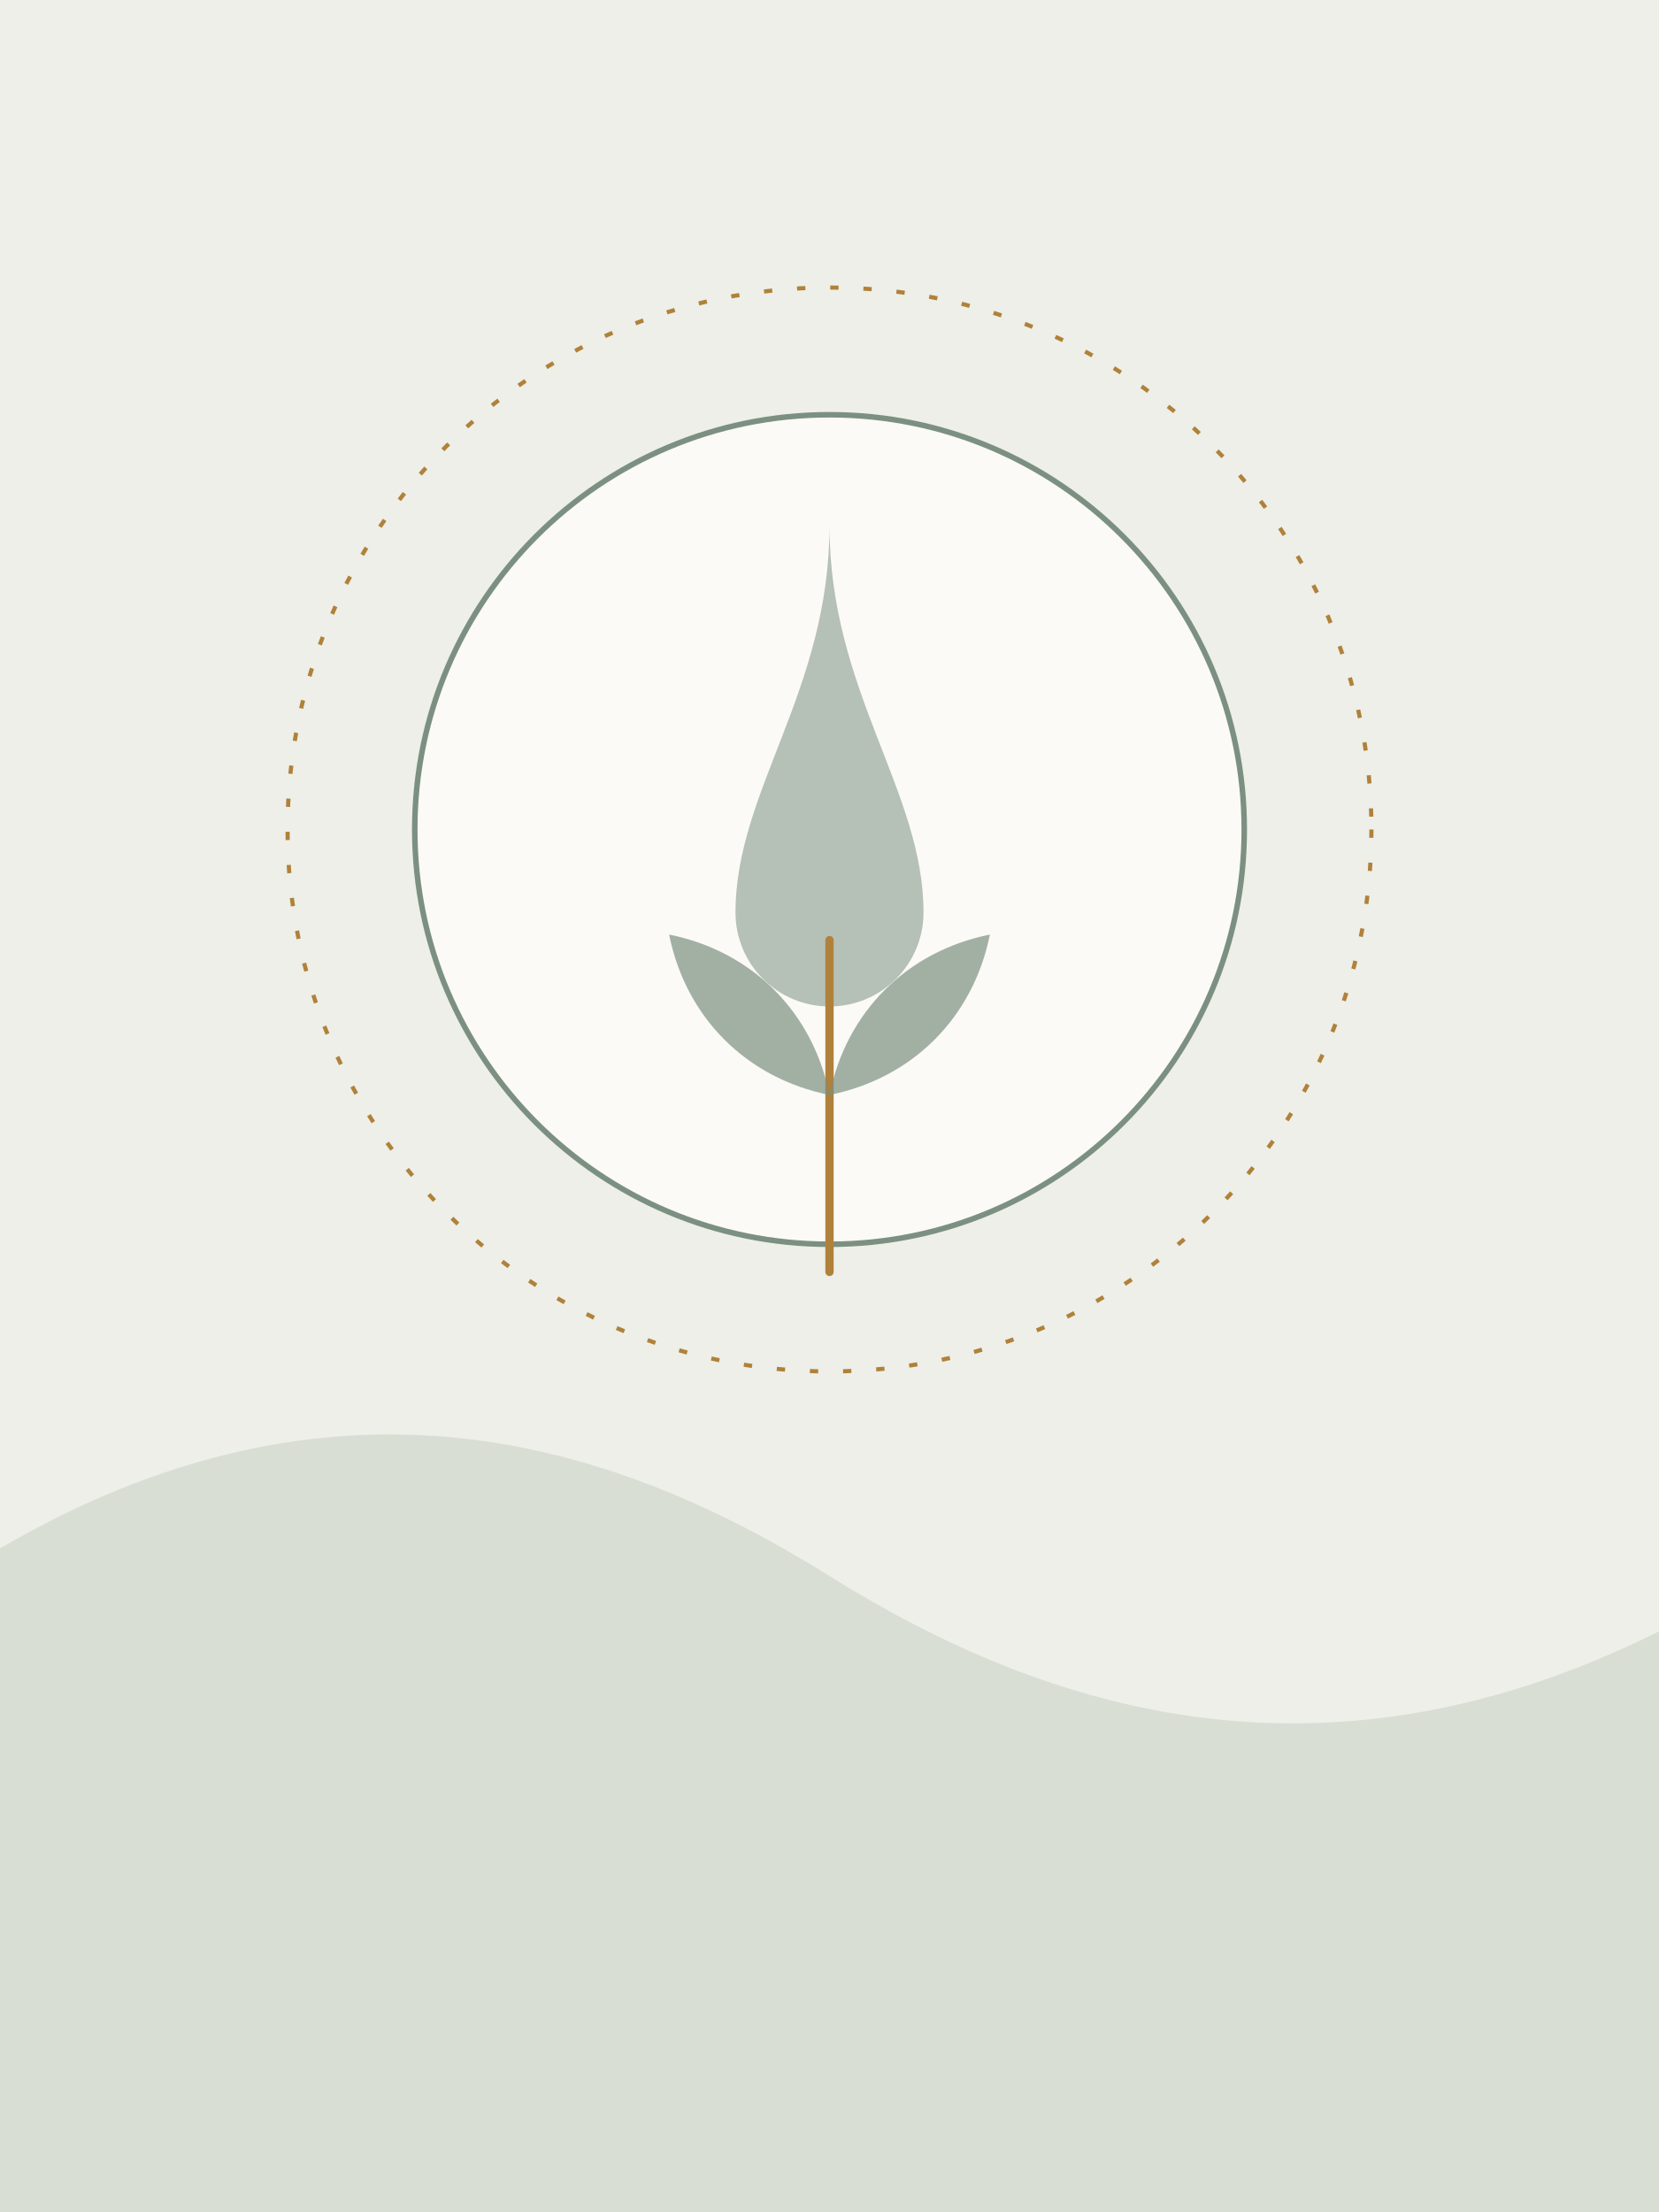
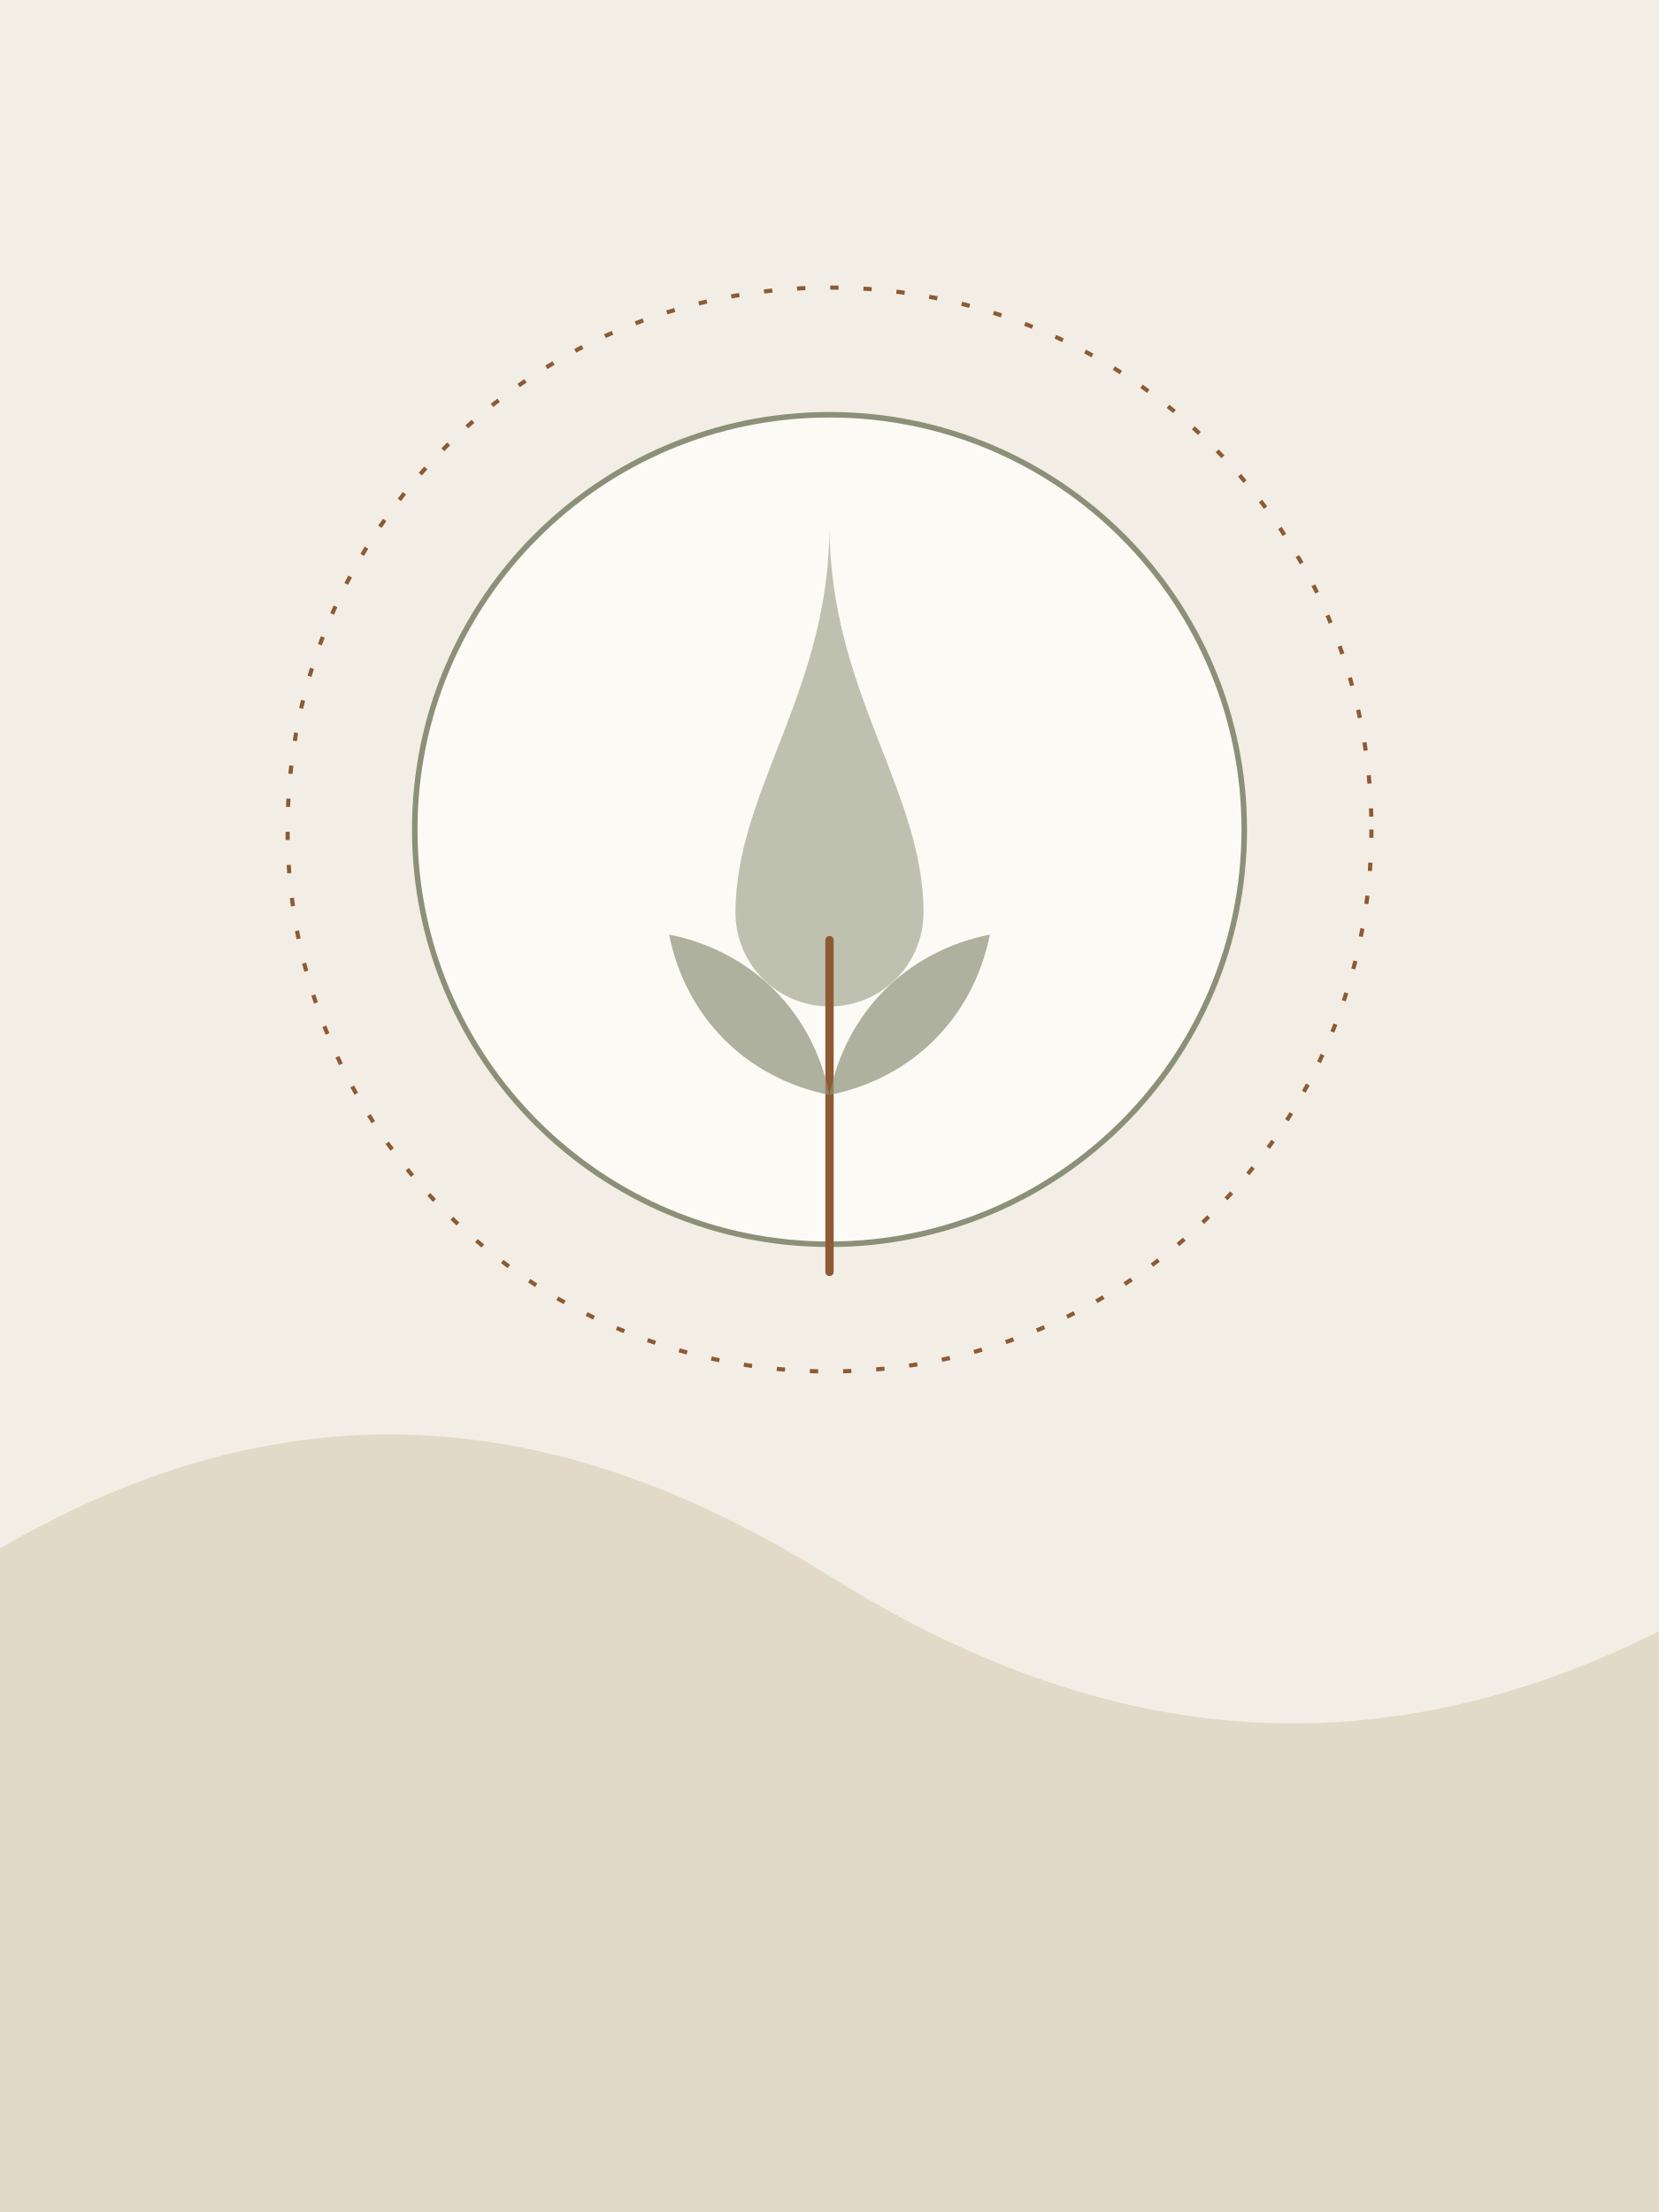
<svg xmlns="http://www.w3.org/2000/svg" viewBox="0 0 600 800" role="img" aria-label="Placeholder portrait illustration">
-   <rect width="600" height="800" fill="#EDEFE8" />
-   <path d="M0 560c120-70 220-40 300 10s180 80 300 20v210H0z" fill="#D8DED4" />
-   <circle cx="300" cy="300" r="150" fill="#FBFAF6" />
-   <circle cx="300" cy="300" r="150" fill="none" stroke="#7C9082" stroke-width="2" />
-   <path d="M300 190c0 60-34 96-34 140a34 34 0 0 0 68 0c0-44-34-80-34-140z" fill="#7C9082" opacity=".55" />
-   <path d="M300 340v120" stroke="#B0813A" stroke-width="3" stroke-linecap="round" />
-   <path d="M300 396c-30-6-52-28-58-58 30 6 52 28 58 58zm0 0c30-6 52-28 58-58-30 6-52 28-58 58z" fill="#7C9082" opacity=".7" />
-   <circle cx="300" cy="300" r="196" fill="none" stroke="#B0813A" stroke-width="1.5" stroke-dasharray="3 9" />
+   <rect width="600" height="800" fill="#F3EEE5" />
+   <path d="M0 560c120-70 220-40 300 10s180 80 300 20v210H0z" fill="#E2D9C9" />
+   <circle cx="300" cy="300" r="150" fill="#FCFAF5" />
+   <circle cx="300" cy="300" r="150" fill="none" stroke="#8B9178" stroke-width="2" />
+   <path d="M300 190c0 60-34 96-34 140a34 34 0 0 0 68 0c0-44-34-80-34-140z" fill="#8B9178" opacity=".55" />
+   <path d="M300 340v120" stroke="#8D5A33" stroke-width="3" stroke-linecap="round" />
+   <path d="M300 396c-30-6-52-28-58-58 30 6 52 28 58 58zm0 0c30-6 52-28 58-58-30 6-52 28-58 58z" fill="#8B9178" opacity=".7" />
+   <circle cx="300" cy="300" r="196" fill="none" stroke="#8D5A33" stroke-width="1.5" stroke-dasharray="3 9" />
</svg>
